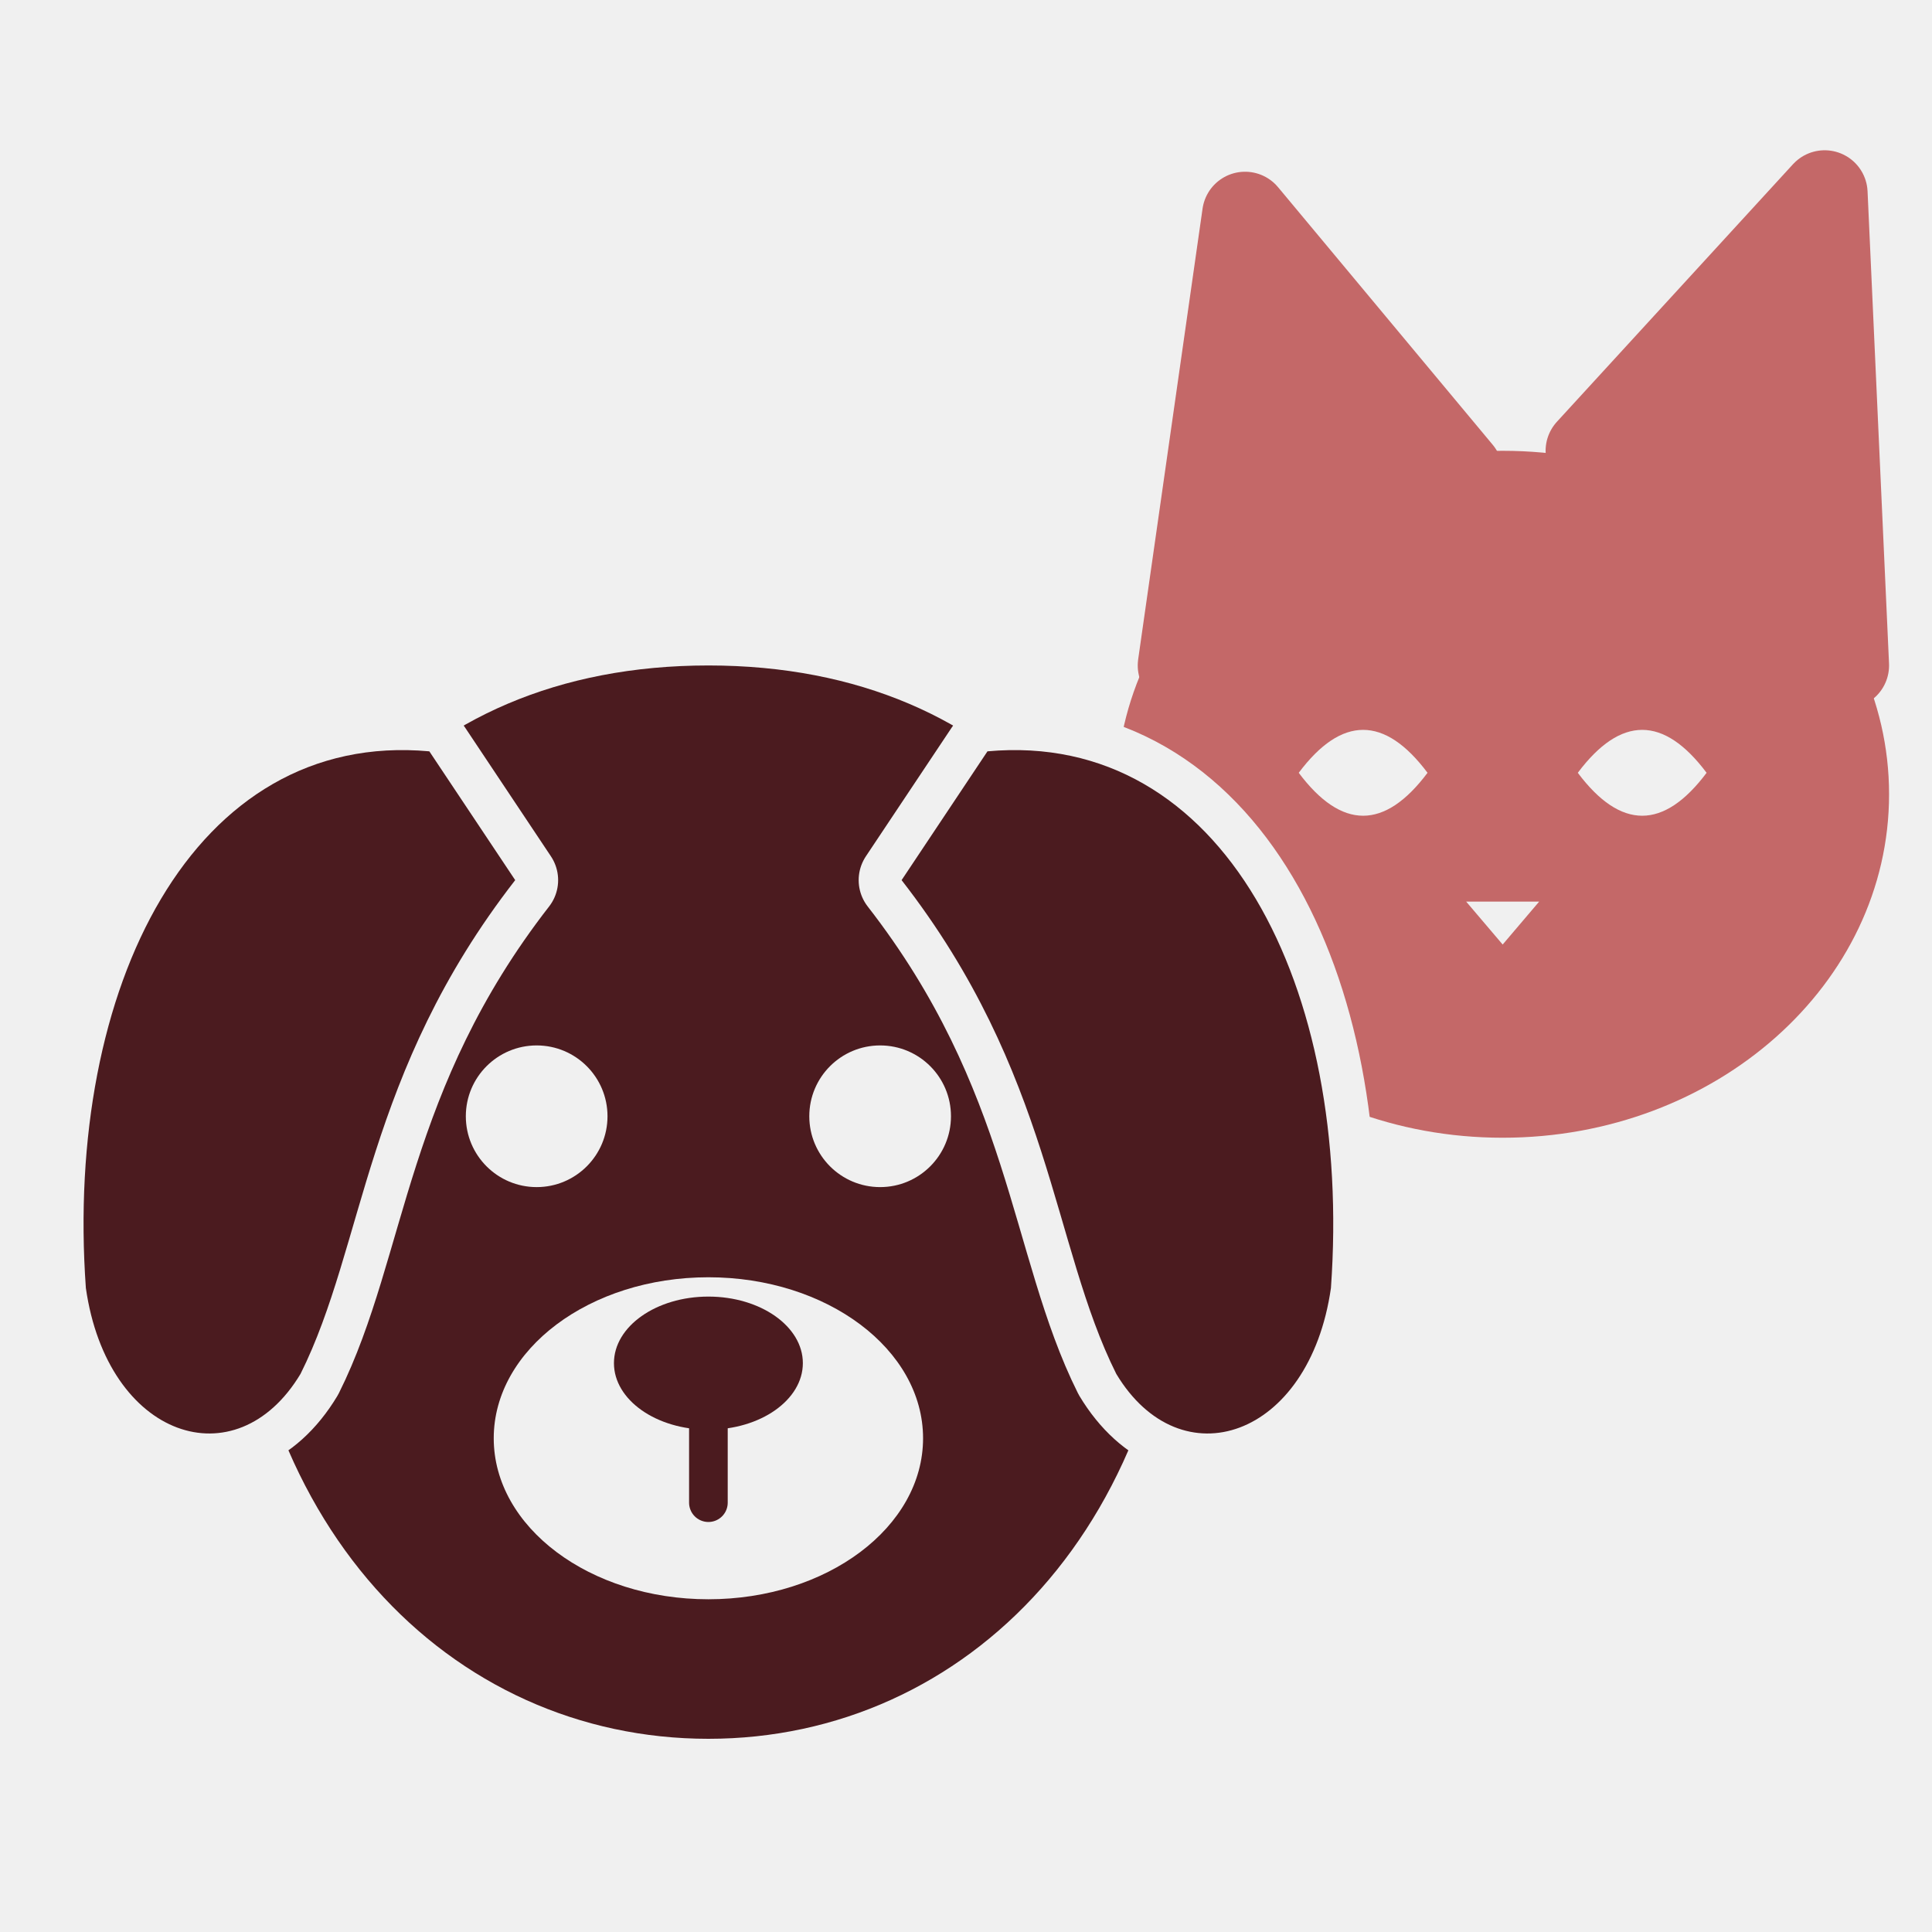
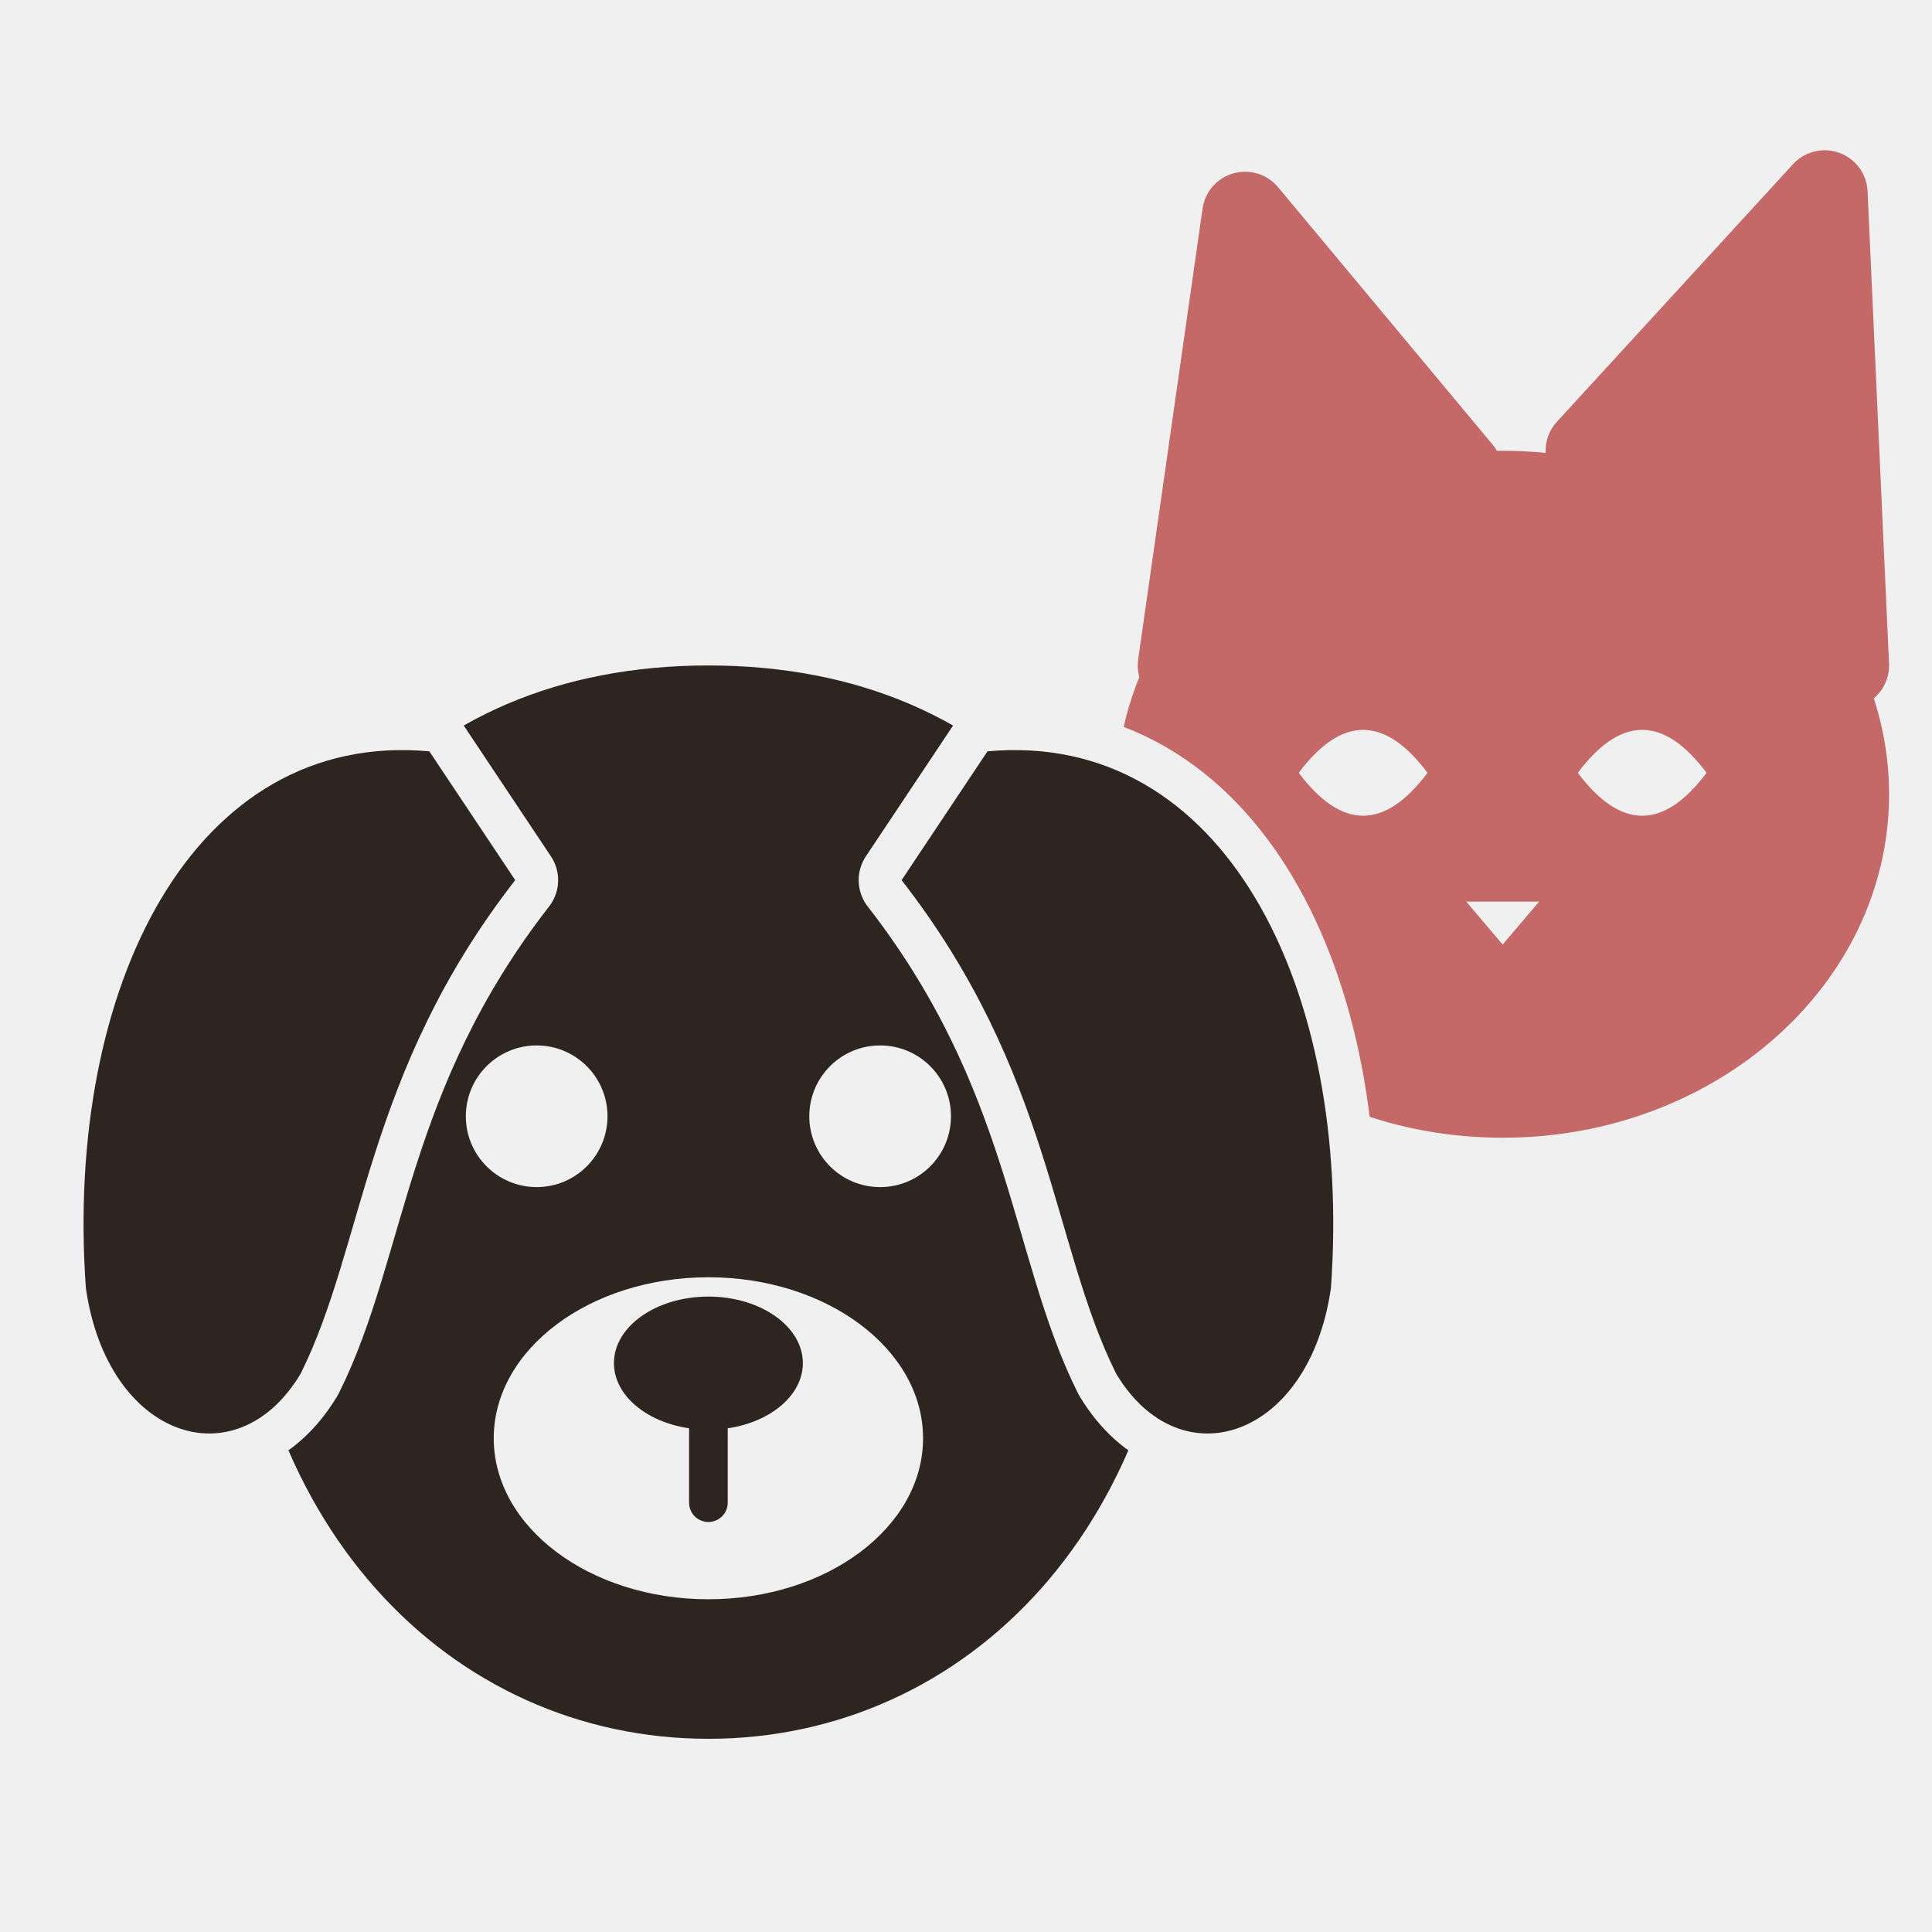
<svg xmlns="http://www.w3.org/2000/svg" viewBox="5 5 90 90" role="img" aria-label="Prime Origins">
  <defs>
    <mask id="po-cat" maskUnits="userSpaceOnUse" x="0" y="0" width="100" height="100">
      <rect width="100" height="100" fill="#fff" />
      <g fill="#000" stroke="#000" stroke-width="4" stroke-linejoin="round">
        <path d="M38 36 C52 36 60 46 60 60 C60 76 50 86 38 86 C26 86 16 76 16 60 C16 46 24 36 38 36 Z" />
        <path d="M25 40 C14 39 8 51 9 65 C10 72 16 74 19 69 C22 63 22 55 29 46 Z" />
        <path d="M51 40 C62 39 68 51 67 65 C66 72 60 74 57 69 C54 63 54 55 47 46 Z" />
      </g>
      <path d="M65.5 41 Q68.5 37 71.5 41 Q68.5 45 65.5 41 Z M78.5 41 Q81.5 37 84.5 41 Q81.5 45 78.5 41 Z M73.3 47 h3.4 l-1.7 2 z" fill="#000" />
    </mask>
    <mask id="po-dog" maskUnits="userSpaceOnUse" x="0" y="0" width="100" height="100">
      <rect width="100" height="100" fill="#fff" />
      <g fill="#000" stroke="#000" stroke-width="4" stroke-linejoin="round">
        <path d="M25 40 C14 39 8 51 9 65 C10 72 16 74 19 69 C22 63 22 55 29 46 Z" />
        <path d="M51 40 C62 39 68 51 67 65 C66 72 60 74 57 69 C54 63 54 55 47 46 Z" />
      </g>
      <circle cx="30" cy="57" r="3.3" fill="#000" />
      <circle cx="46" cy="57" r="3.3" fill="#000" />
      <ellipse cx="38" cy="72" rx="10" ry="7.5" fill="#000" />
    </mask>
  </defs>
  <g mask="url(#po-cat)" fill="#c46868">
    <g stroke="#c46868" stroke-width="4" stroke-linejoin="round">
      <path d="M60 36 L63 15 L73 27 Z" />
      <path d="M79 26 L90 14 L91 36 Z" />
    </g>
    <ellipse cx="75" cy="42" rx="18" ry="16" />
  </g>
-   <path d="M38 36 C52 36 60 46 60 60 C60 76 50 86 38 86 C26 86 16 76 16 60 C16 46 24 36 38 36 Z" fill="#4b1b1f" mask="url(#po-dog)" />
-   <path d="M25 40 C14 39 8 51 9 65 C10 72 16 74 19 69 C22 63 22 55 29 46 Z" fill="#4b1b1f" />
-   <path d="M51 40 C62 39 68 51 67 65 C66 72 60 74 57 69 C54 63 54 55 47 46 Z" fill="#4b1b1f" />
-   <ellipse cx="38" cy="68.5" rx="4.4" ry="3.1" fill="#4b1b1f" />
-   <path d="M38 71.5 V75" stroke="#4b1b1f" stroke-width="1.8" stroke-linecap="round" />
+   <path d="M38 36 C52 36 60 46 60 60 C60 76 50 86 38 86 C26 86 16 76 16 60 C16 46 24 36 38 36 Z" fill="#2e2420" mask="url(#po-dog)" />
+   <path d="M25 40 C14 39 8 51 9 65 C10 72 16 74 19 69 C22 63 22 55 29 46 Z" fill="#2e2420" />
+   <path d="M51 40 C62 39 68 51 67 65 C66 72 60 74 57 69 C54 63 54 55 47 46 Z" fill="#2e2420" />
+   <ellipse cx="38" cy="68.5" rx="4.4" ry="3.1" fill="#2e2420" />
+   <path d="M38 71.5 V75" stroke="#2e2420" stroke-width="1.8" stroke-linecap="round" />
</svg>
